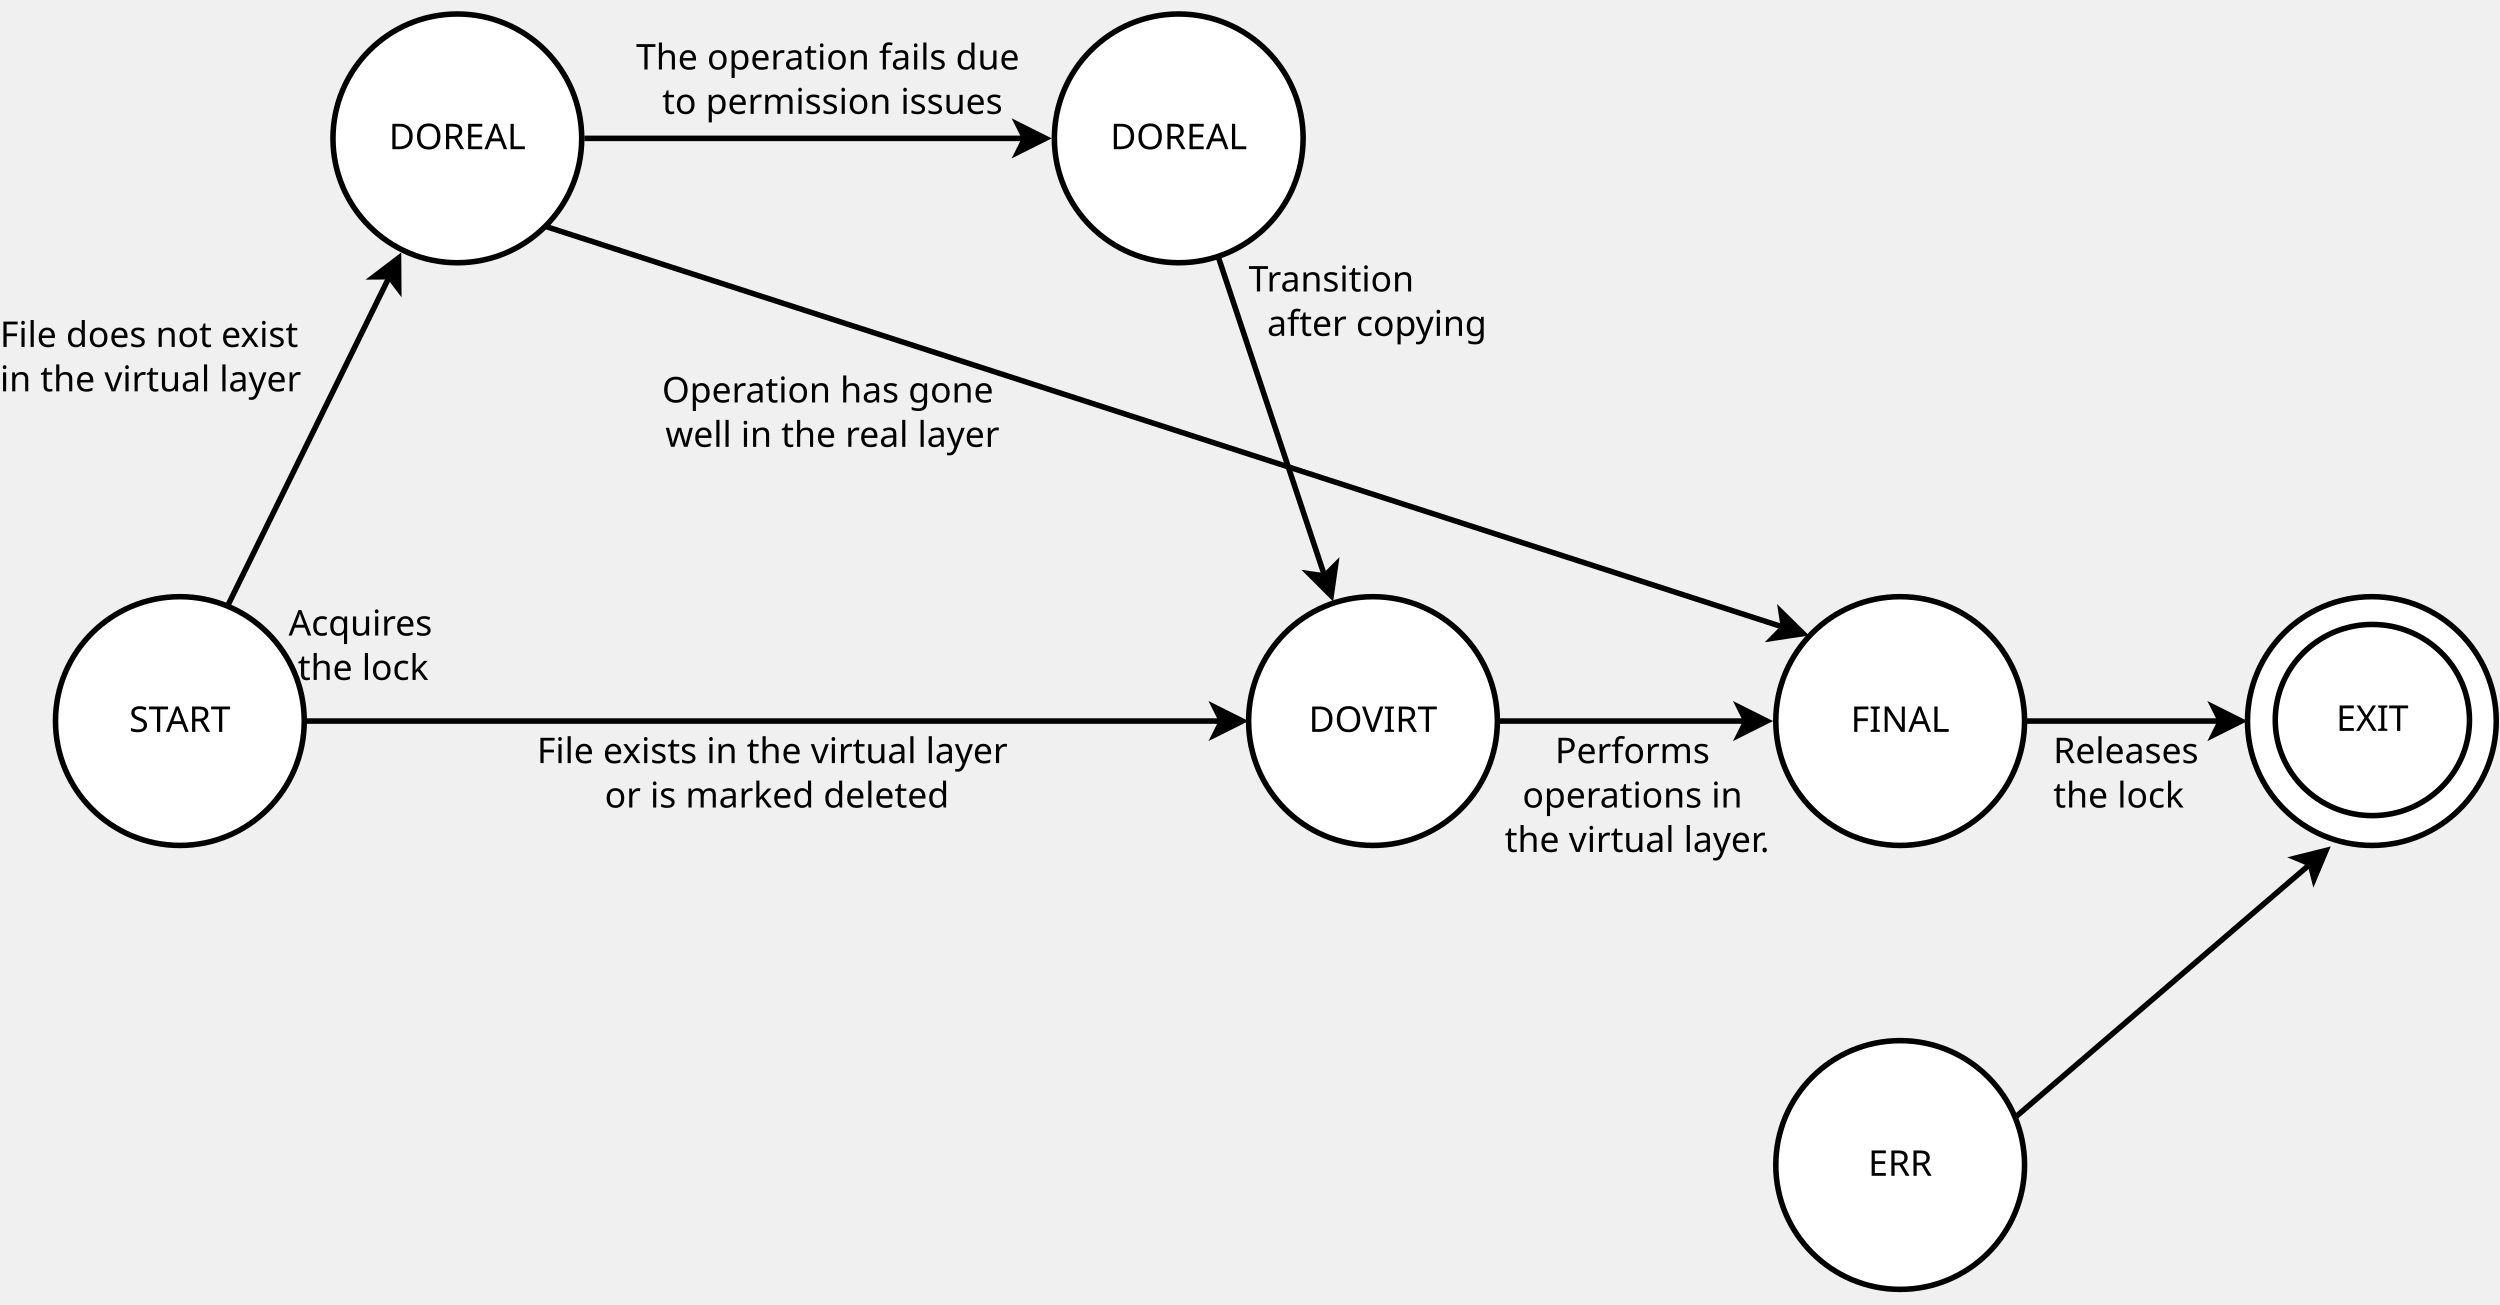
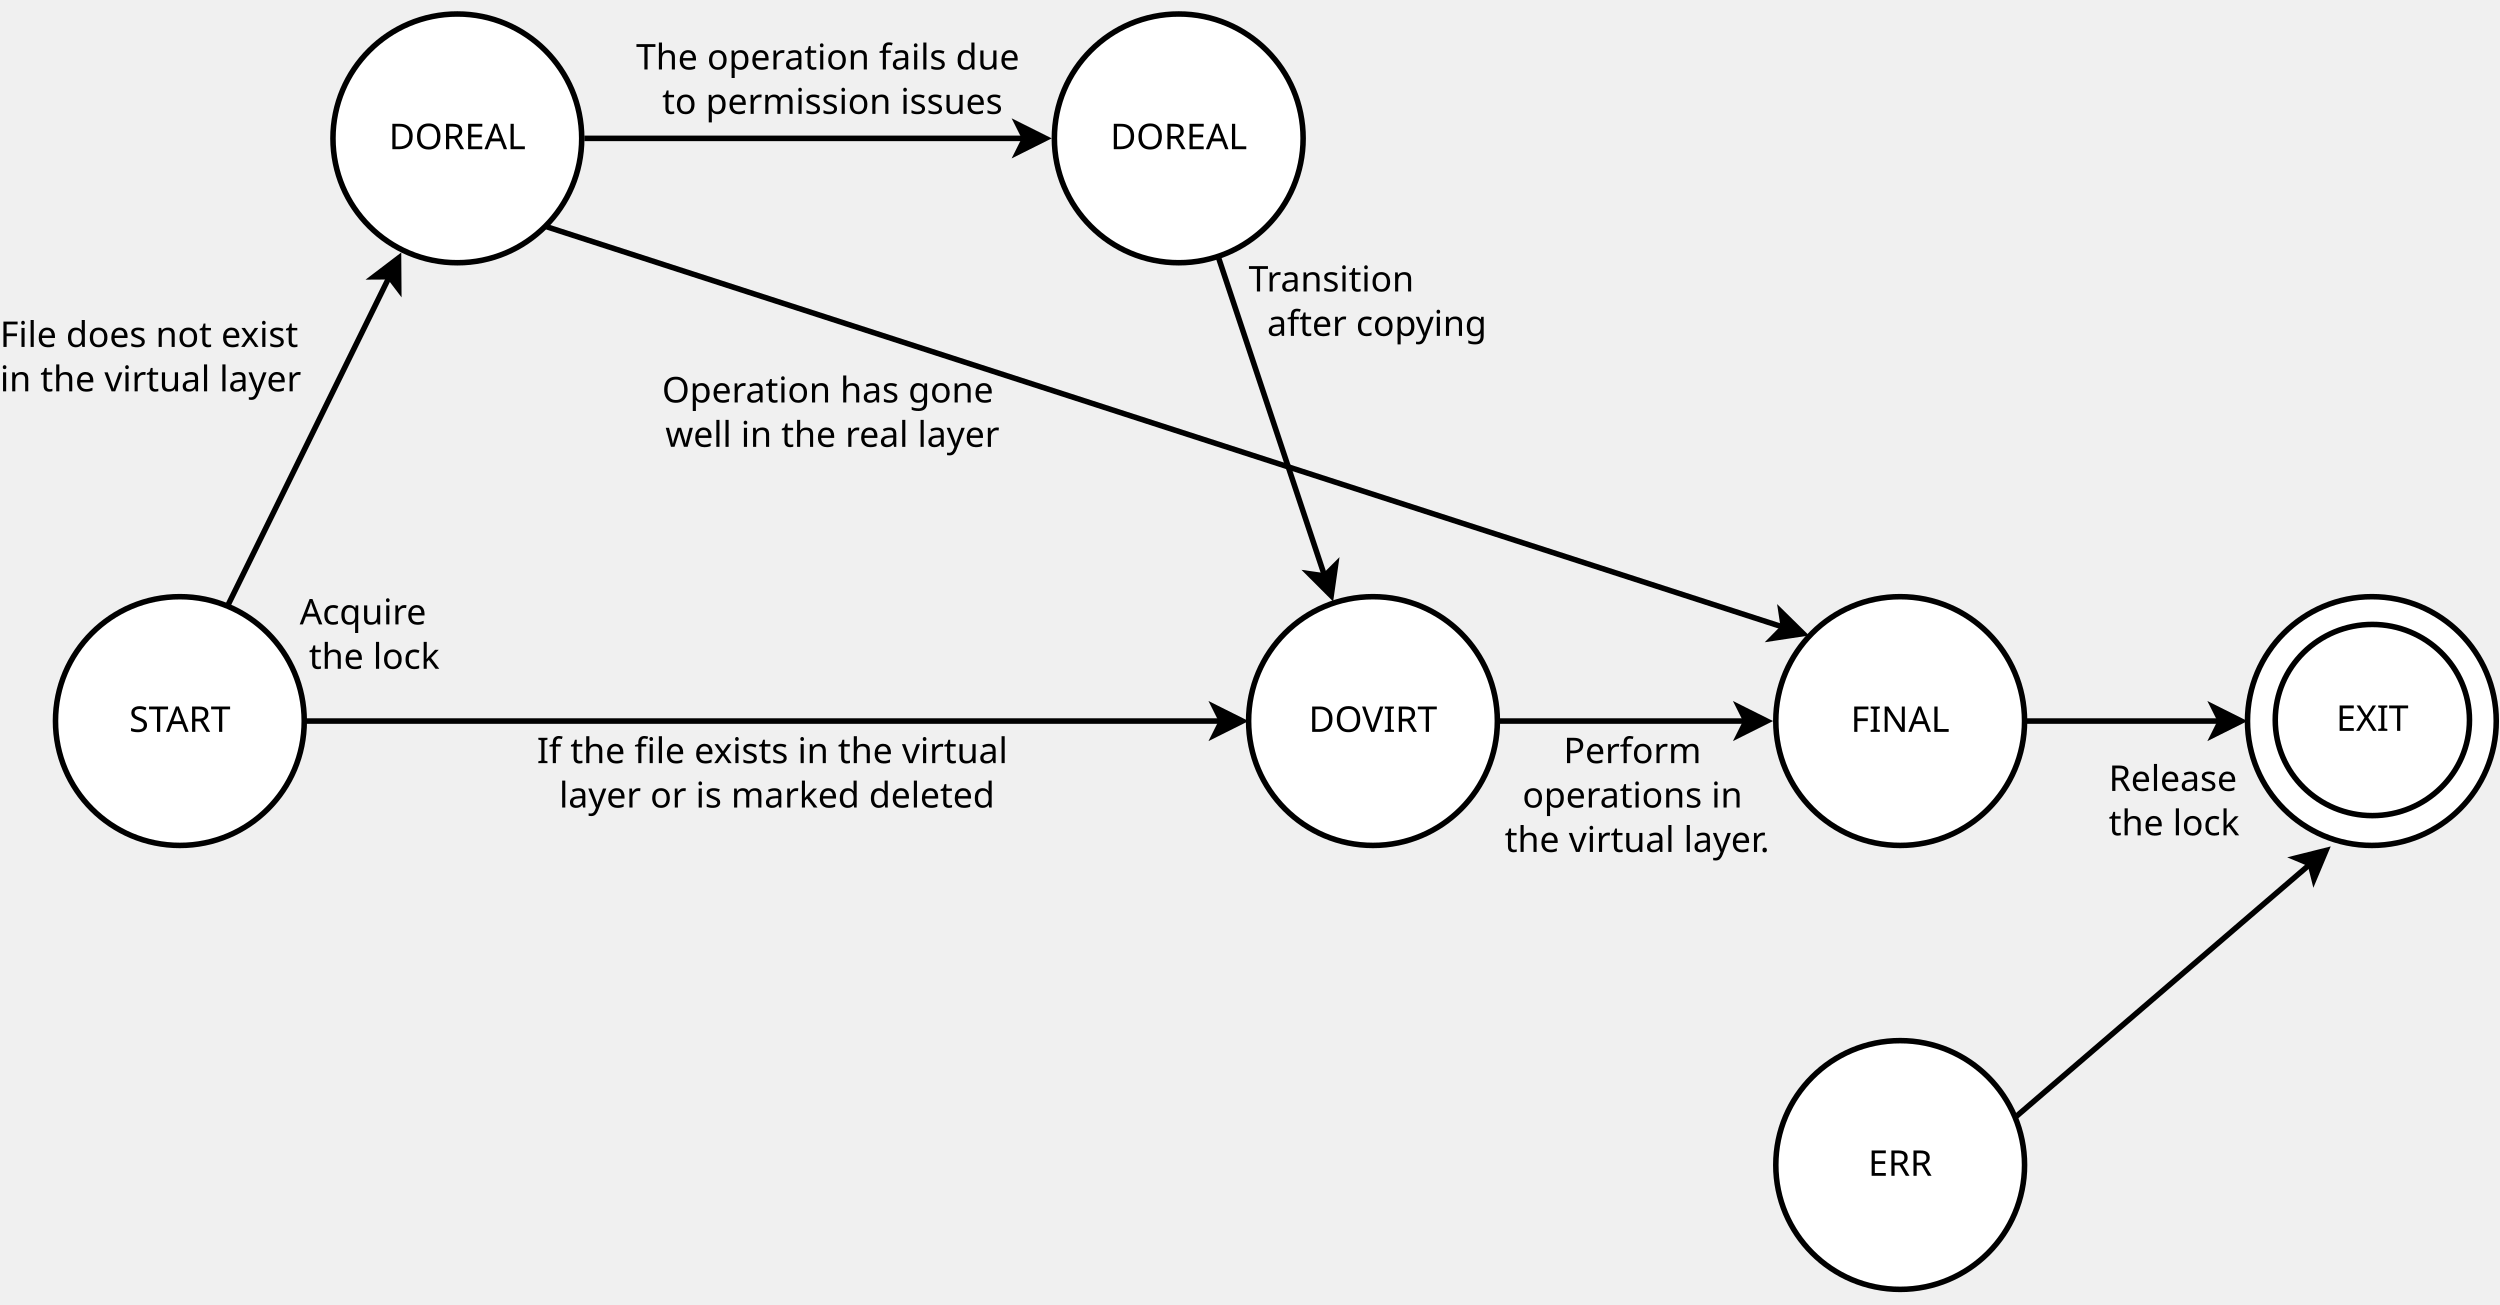
<svg xmlns="http://www.w3.org/2000/svg" width="46cm" height="24cm" viewBox="0 159 901 462">
+   <g id="Background" />
  <g id="Background" />
  <g id="Background" />
  <g id="Background" />
  <g id="Background" />
  <g id="Background">
    <g>
      <line style="fill: none; stroke-opacity: 1; stroke-width: 2; stroke: #000000" x1="109.649" y1="414.824" x2="440.264" y2="414.824" />
      <polygon style="fill: #000000; fill-opacity: 1; stroke-opacity: 1; stroke-width: 2; stroke: #000000" fill-rule="evenodd" points="447.764,414.824 437.764,419.824 440.264,414.824 437.764,409.824 " />
    </g>
    <text font-size="12.8" style="fill: #000000; fill-opacity: 1; stroke: none;text-anchor:start;font-family:sans-serif;font-style:normal;font-weight:normal" x="285.572" y="424.428">
      <tspan x="285.572" y="424.428" />
    </text>
    <g>
      <ellipse style="fill: #ffffff; fill-opacity: 1; stroke-opacity: 1; stroke-width: 2; stroke: #000000" cx="494.824" cy="414.824" rx="44.824" ry="44.824" />
      <text font-size="12.8" style="fill: #000000; fill-opacity: 1; stroke: none;text-anchor:middle;font-family:sans-serif;font-style:normal;font-weight:normal" x="494.824" y="418.724">
        <tspan x="494.824" y="418.724">DOVIRT</tspan>
      </text>
    </g>
    <g>
      <ellipse style="fill: #ffffff; fill-opacity: 1; stroke-opacity: 1; stroke-width: 2; stroke: #000000" cx="64.824" cy="414.824" rx="44.824" ry="44.824" />
      <text font-size="12.8" style="fill: #000000; fill-opacity: 1; stroke: none;text-anchor:middle;font-family:sans-serif;font-style:normal;font-weight:normal" x="64.824" y="418.724">
        <tspan x="64.824" y="418.724">START</tspan>
      </text>
    </g>
-     <text font-size="12.8" style="fill: #000000; fill-opacity: 1; stroke: none;text-anchor:start;font-family:sans-serif;font-style:normal;font-weight:normal" x="104" y="384">
-       <tspan x="104" y="384">Acquires</tspan>
-       <tspan xml:space="preserve" x="104" y="400"> the lock</tspan>
+     <text font-size="12.8" style="fill: #000000; fill-opacity: 1; stroke: none;text-anchor:start;font-family:sans-serif;font-style:normal;font-weight:normal" x="108" y="380">
+       <tspan x="108" y="380">Acquire</tspan>
+       <tspan xml:space="preserve" x="108" y="396"> the lock</tspan>
    </text>
    <g>
      <ellipse style="fill: #ffffff; fill-opacity: 1; stroke-opacity: 1; stroke-width: 2; stroke: #000000" cx="164.824" cy="204.824" rx="44.824" ry="44.824" />
      <text font-size="12.8" style="fill: #000000; fill-opacity: 1; stroke: none;text-anchor:middle;font-family:sans-serif;font-style:normal;font-weight:normal" x="164.824" y="208.724">
        <tspan x="164.824" y="208.724">DOREAL</tspan>
      </text>
    </g>
    <g>
      <ellipse style="fill: #ffffff; fill-opacity: 1; stroke-opacity: 1; stroke-width: 2; stroke: #000000" cx="684.824" cy="414.824" rx="44.824" ry="44.824" />
      <text font-size="12.8" style="fill: #000000; fill-opacity: 1; stroke: none;text-anchor:middle;font-family:sans-serif;font-style:normal;font-weight:normal" x="684.824" y="418.724">
        <tspan x="684.824" y="418.724">FINAL</tspan>
      </text>
    </g>
    <g>
      <ellipse style="fill: #ffffff; fill-opacity: 1; stroke-opacity: 1; stroke-width: 2; stroke: #000000" cx="684.824" cy="574.824" rx="44.824" ry="44.824" />
      <text font-size="12.8" style="fill: #000000; fill-opacity: 1; stroke: none;text-anchor:middle;font-family:sans-serif;font-style:normal;font-weight:normal" x="684.824" y="578.724">
        <tspan x="684.824" y="578.724">ERR</tspan>
      </text>
    </g>
    <g>
      <ellipse style="fill: #ffffff; fill-opacity: 1; stroke-opacity: 1; stroke-width: 2; stroke: #000000" cx="854.824" cy="414.824" rx="44.824" ry="44.824" />
      <text font-size="12.8" style="fill: #000000; fill-opacity: 1; stroke: none;text-anchor:middle;font-family:sans-serif;font-style:normal;font-weight:normal" x="854.824" y="418.724">
        <tspan x="854.824" y="418.724">EXIT</tspan>
      </text>
    </g>
    <g>
      <ellipse style="fill: #ffffff; fill-opacity: 1; stroke-opacity: 1; stroke-width: 2; stroke: #000000" cx="855" cy="414.453" rx="35" ry="34.453" />
      <text font-size="12.8" style="fill: #000000; fill-opacity: 1; stroke: none;text-anchor:middle;font-family:sans-serif;font-style:normal;font-weight:normal" x="855" y="418.353">
        <tspan x="855" y="418.353">EXIT</tspan>
      </text>
    </g>
    <g>
      <line style="fill: none; stroke-opacity: 1; stroke-width: 2; stroke: #000000" x1="729.648" y1="414.824" x2="800.264" y2="414.824" />
      <polygon style="fill: #000000; fill-opacity: 1; stroke-opacity: 1; stroke-width: 2; stroke: #000000" fill-rule="evenodd" points="807.764,414.824 797.764,419.824 800.264,414.824 797.764,409.824 " />
    </g>
    <g>
      <line style="fill: none; stroke-opacity: 1; stroke-width: 2; stroke: #000000" x1="539.648" y1="414.824" x2="629.278" y2="414.824" />
      <polygon style="fill: #000000; fill-opacity: 1; stroke-opacity: 1; stroke-width: 2; stroke: #000000" fill-rule="evenodd" points="636.778,414.824 626.778,419.824 629.278,414.824 626.778,409.824 " />
    </g>
    <g>
      <line style="fill: none; stroke-opacity: 1; stroke-width: 2; stroke: #000000" x1="726.236" y1="557.67" x2="832.613" y2="466.342" />
      <polygon style="fill: #000000; fill-opacity: 1; stroke-opacity: 1; stroke-width: 2; stroke: #000000" fill-rule="evenodd" points="838.303,461.457 833.973,471.764 832.613,466.342 827.459,464.177 " />
    </g>
-     <text font-size="12.8" style="fill: #000000; fill-opacity: 1; stroke: none;text-anchor:start;font-family:sans-serif;font-style:normal;font-weight:normal" x="740" y="430">
-       <tspan x="740" y="430">Releases</tspan>
-       <tspan x="740" y="446">the lock</tspan>
+     <text font-size="12.8" style="fill: #000000; fill-opacity: 1; stroke: none;text-anchor:start;font-family:sans-serif;font-style:normal;font-weight:normal" x="760" y="440">
+       <tspan x="760" y="440">Release</tspan>
+       <tspan x="760" y="456">the lock</tspan>
    </text>
    <text font-size="12.8" style="fill: #000000; fill-opacity: 1; stroke: none;text-anchor:middle;font-family:sans-serif;font-style:normal;font-weight:normal" x="280" y="430">
-       <tspan x="280" y="430">File exists in the virtual layer </tspan>
-       <tspan x="280" y="446">or is marked deleted</tspan>
+       <tspan x="280" y="430">If the file exists in the virtual </tspan>
+       <tspan x="280" y="446">layer or is marked deleted</tspan>
    </text>
    <g>
      <line style="fill: none; stroke-opacity: 1; stroke-width: 2; stroke: #000000" x1="81.978" y1="373.412" x2="140.319" y2="254.691" />
      <polygon style="fill: #000000; fill-opacity: 1; stroke-opacity: 1; stroke-width: 2; stroke: #000000" fill-rule="evenodd" points="143.627,247.959 143.704,259.139 140.319,254.691 134.729,254.729 " />
    </g>
    <g>
      <line style="fill: none; stroke-opacity: 1; stroke-width: 2; stroke: #000000" x1="210.591" y1="204.824" x2="369.322" y2="204.824" />
      <polygon style="fill: #000000; fill-opacity: 1; stroke-opacity: 1; stroke-width: 2; stroke: #000000" fill-rule="evenodd" points="376.822,204.824 366.822,209.824 369.322,204.824 366.822,199.824 " />
    </g>
    <text font-size="12.8" style="fill: #000000; fill-opacity: 1; stroke: none;text-anchor:start;font-family:sans-serif;font-style:normal;font-weight:normal" x="0" y="280">
      <tspan x="0" y="280">File does not exist </tspan>
      <tspan x="0" y="296">in the virtual layer</tspan>
    </text>
    <text font-size="12.8" style="fill: #000000; fill-opacity: 1; stroke: none;text-anchor:start;font-family:sans-serif;font-style:normal;font-weight:normal" x="280" y="290">
      <tspan x="280" y="290" />
    </text>
    <g>
      <ellipse style="fill: #ffffff; fill-opacity: 1; stroke-opacity: 1; stroke-width: 2; stroke: #000000" cx="424.824" cy="204.824" rx="44.824" ry="44.824" />
      <text font-size="12.8" style="fill: #000000; fill-opacity: 1; stroke: none;text-anchor:middle;font-family:sans-serif;font-style:normal;font-weight:normal" x="424.824" y="208.724">
        <tspan x="424.824" y="208.724">DOREAL</tspan>
      </text>
    </g>
    <g>
      <line style="fill: none; stroke-opacity: 1; stroke-width: 2; stroke: #000000" x1="439.18" y1="247.891" x2="477.39" y2="362.521" />
      <polygon style="fill: #000000; fill-opacity: 1; stroke-opacity: 1; stroke-width: 2; stroke: #000000" fill-rule="evenodd" points="479.762,369.637 471.856,361.731 477.39,362.521 481.343,358.569 " />
    </g>
    <g>
      <line style="fill: none; stroke-opacity: 1; stroke-width: 2; stroke: #000000" x1="196.52" y1="236.52" x2="642.737" y2="381.001" />
      <polygon style="fill: #000000; fill-opacity: 1; stroke-opacity: 1; stroke-width: 2; stroke: #000000" fill-rule="evenodd" points="649.873,383.311 638.819,384.988 642.737,381.001 641.899,375.474 " />
    </g>
    <text font-size="12.8" style="fill: #000000; fill-opacity: 1; stroke: none;text-anchor:start;font-family:sans-serif;font-style:normal;font-weight:normal" x="450" y="260">
      <tspan x="450" y="260">Transition</tspan>
      <tspan xml:space="preserve" x="450" y="276">  after copying</tspan>
    </text>
    <text font-size="12.8" style="fill: #000000; fill-opacity: 1; stroke: none;text-anchor:middle;font-family:sans-serif;font-style:normal;font-weight:normal" x="300" y="180">
      <tspan x="300" y="180">The operation fails due</tspan>
      <tspan x="300" y="196">to permission issues</tspan>
    </text>
    <text font-size="12.8" style="fill: #000000; fill-opacity: 1; stroke: none;text-anchor:middle;font-family:sans-serif;font-style:normal;font-weight:normal" x="590" y="430">
-       <tspan x="590" y="430">Performs </tspan>
+       <tspan x="590" y="430">Perform </tspan>
      <tspan x="590" y="446">operations in </tspan>
      <tspan x="590" y="462">the virtual layer.</tspan>
    </text>
    <text font-size="12.8" style="fill: #000000; fill-opacity: 1; stroke: none;text-anchor:middle;font-family:sans-serif;font-style:normal;font-weight:normal" x="300" y="300">
      <tspan x="300" y="300">Operation has gone</tspan>
      <tspan x="300" y="316">well in the real layer</tspan>
    </text>
  </g>
</svg>
